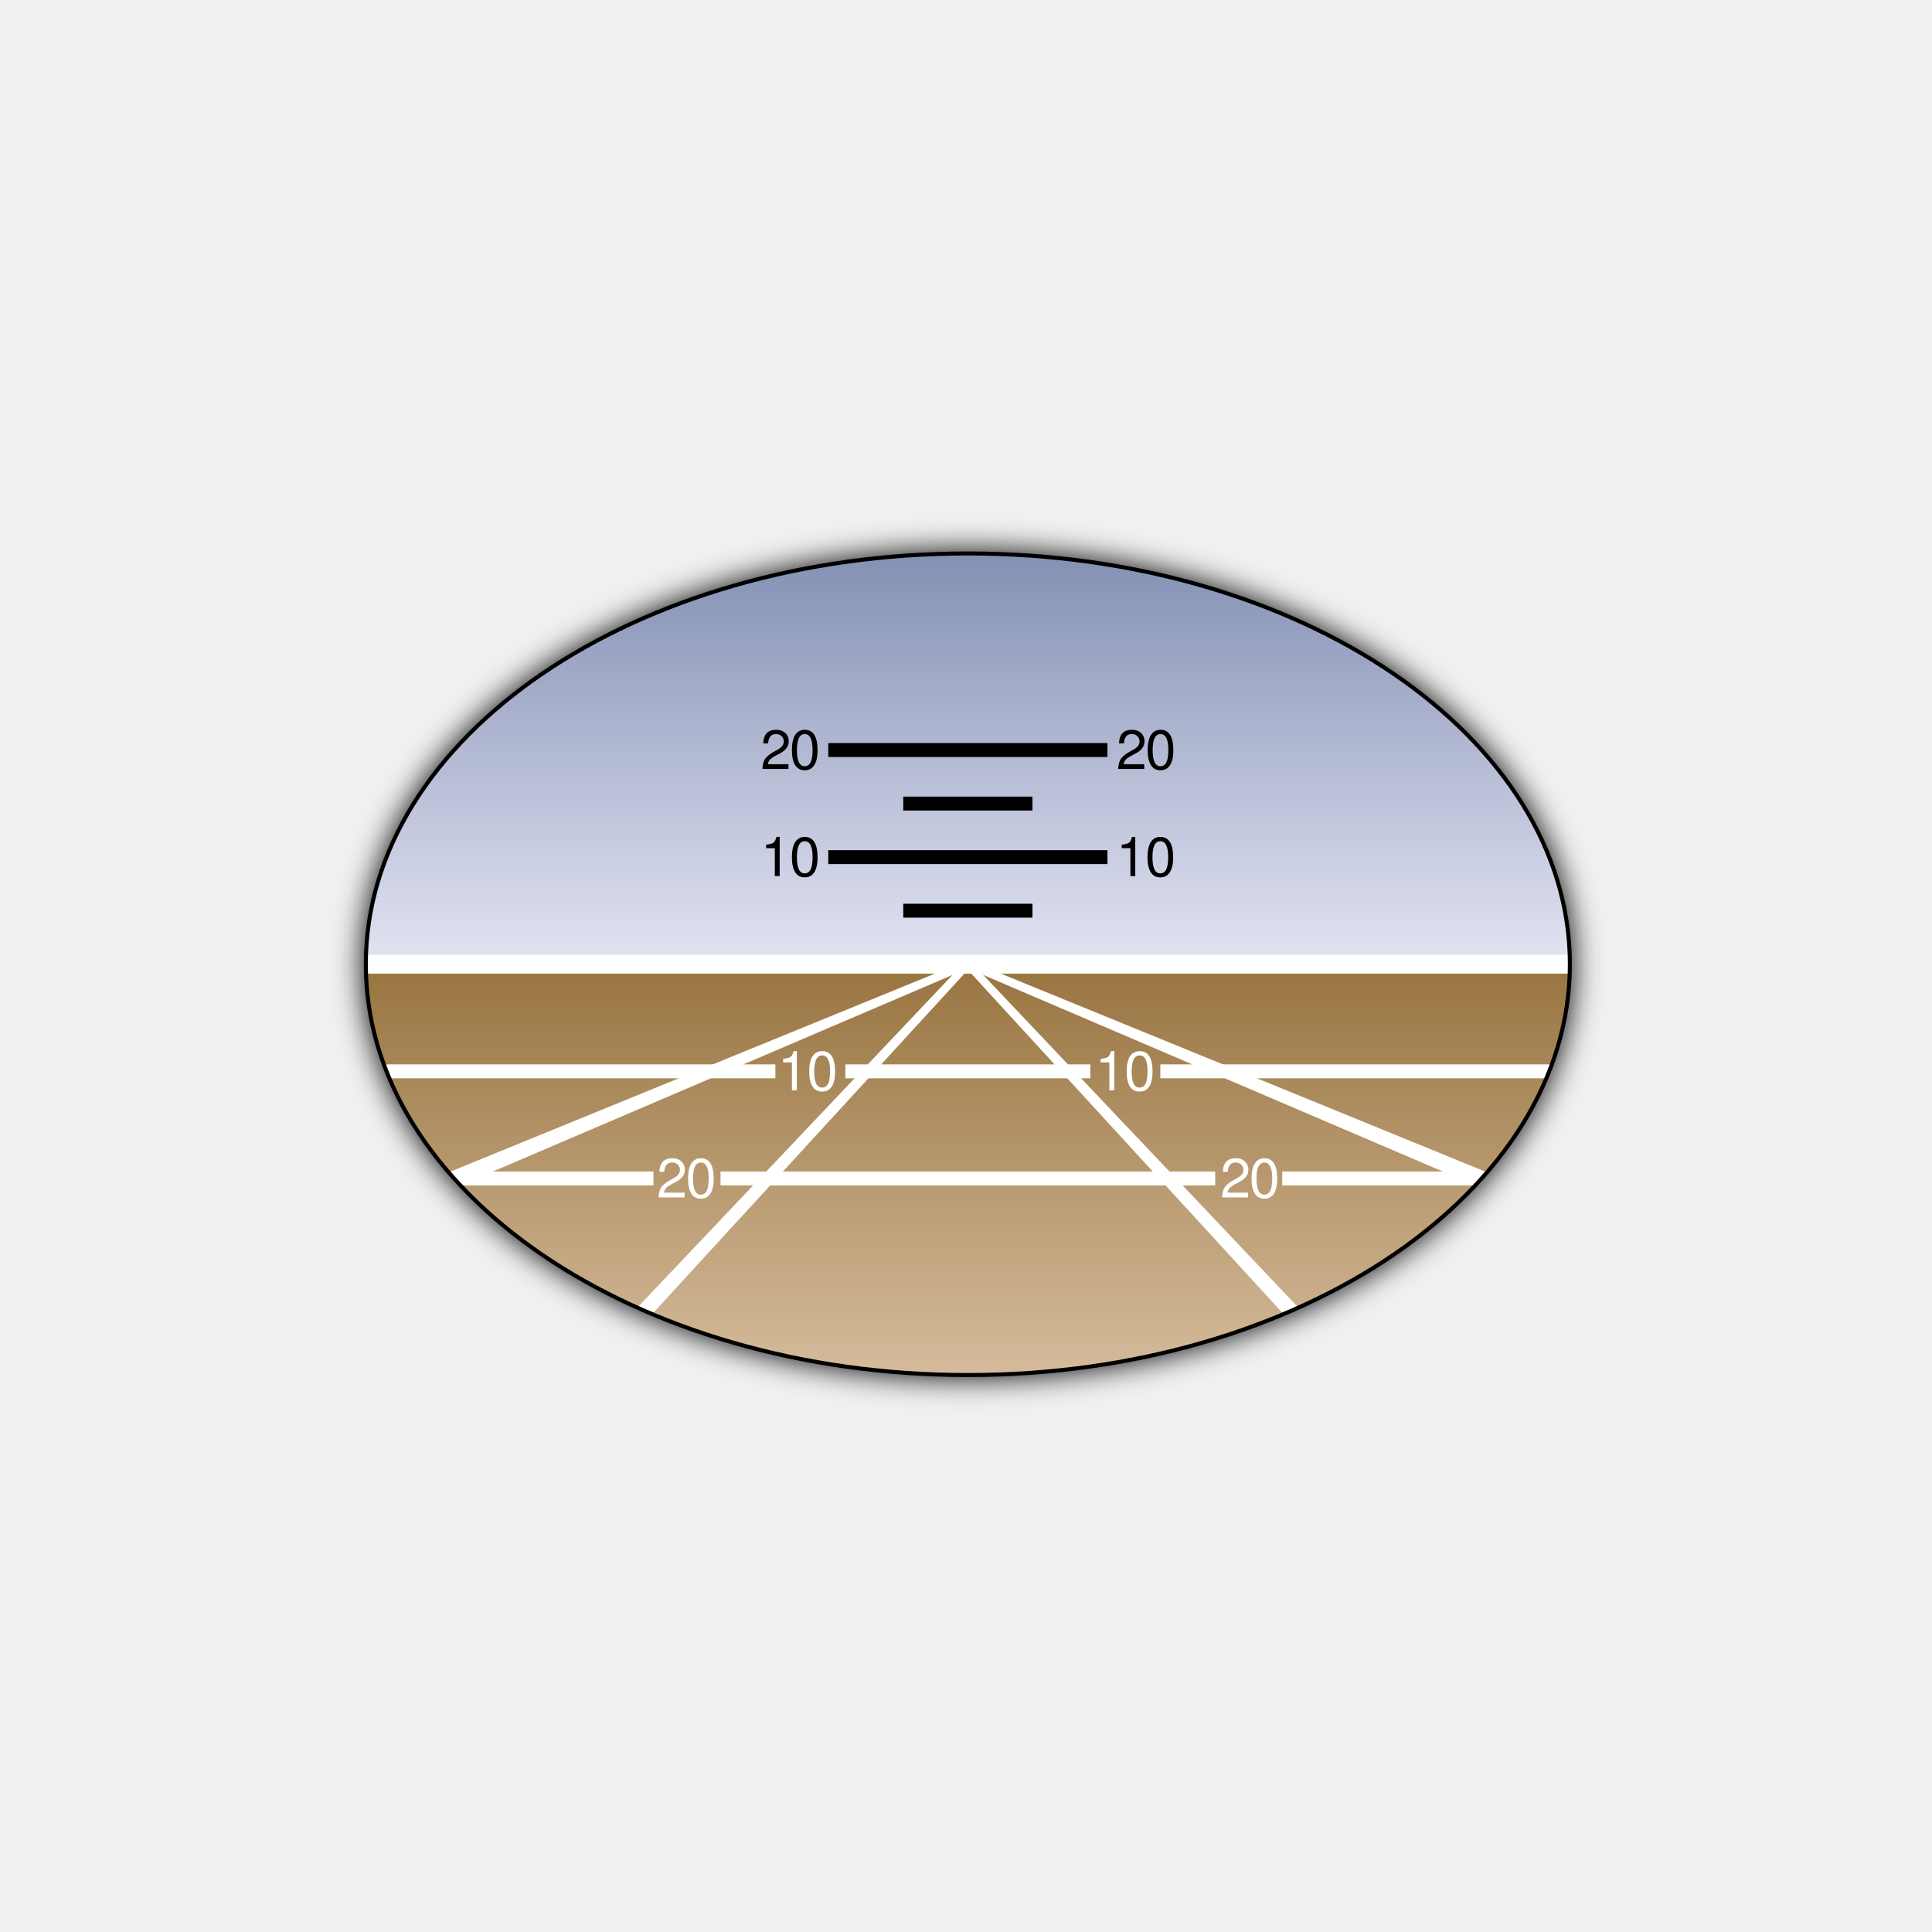
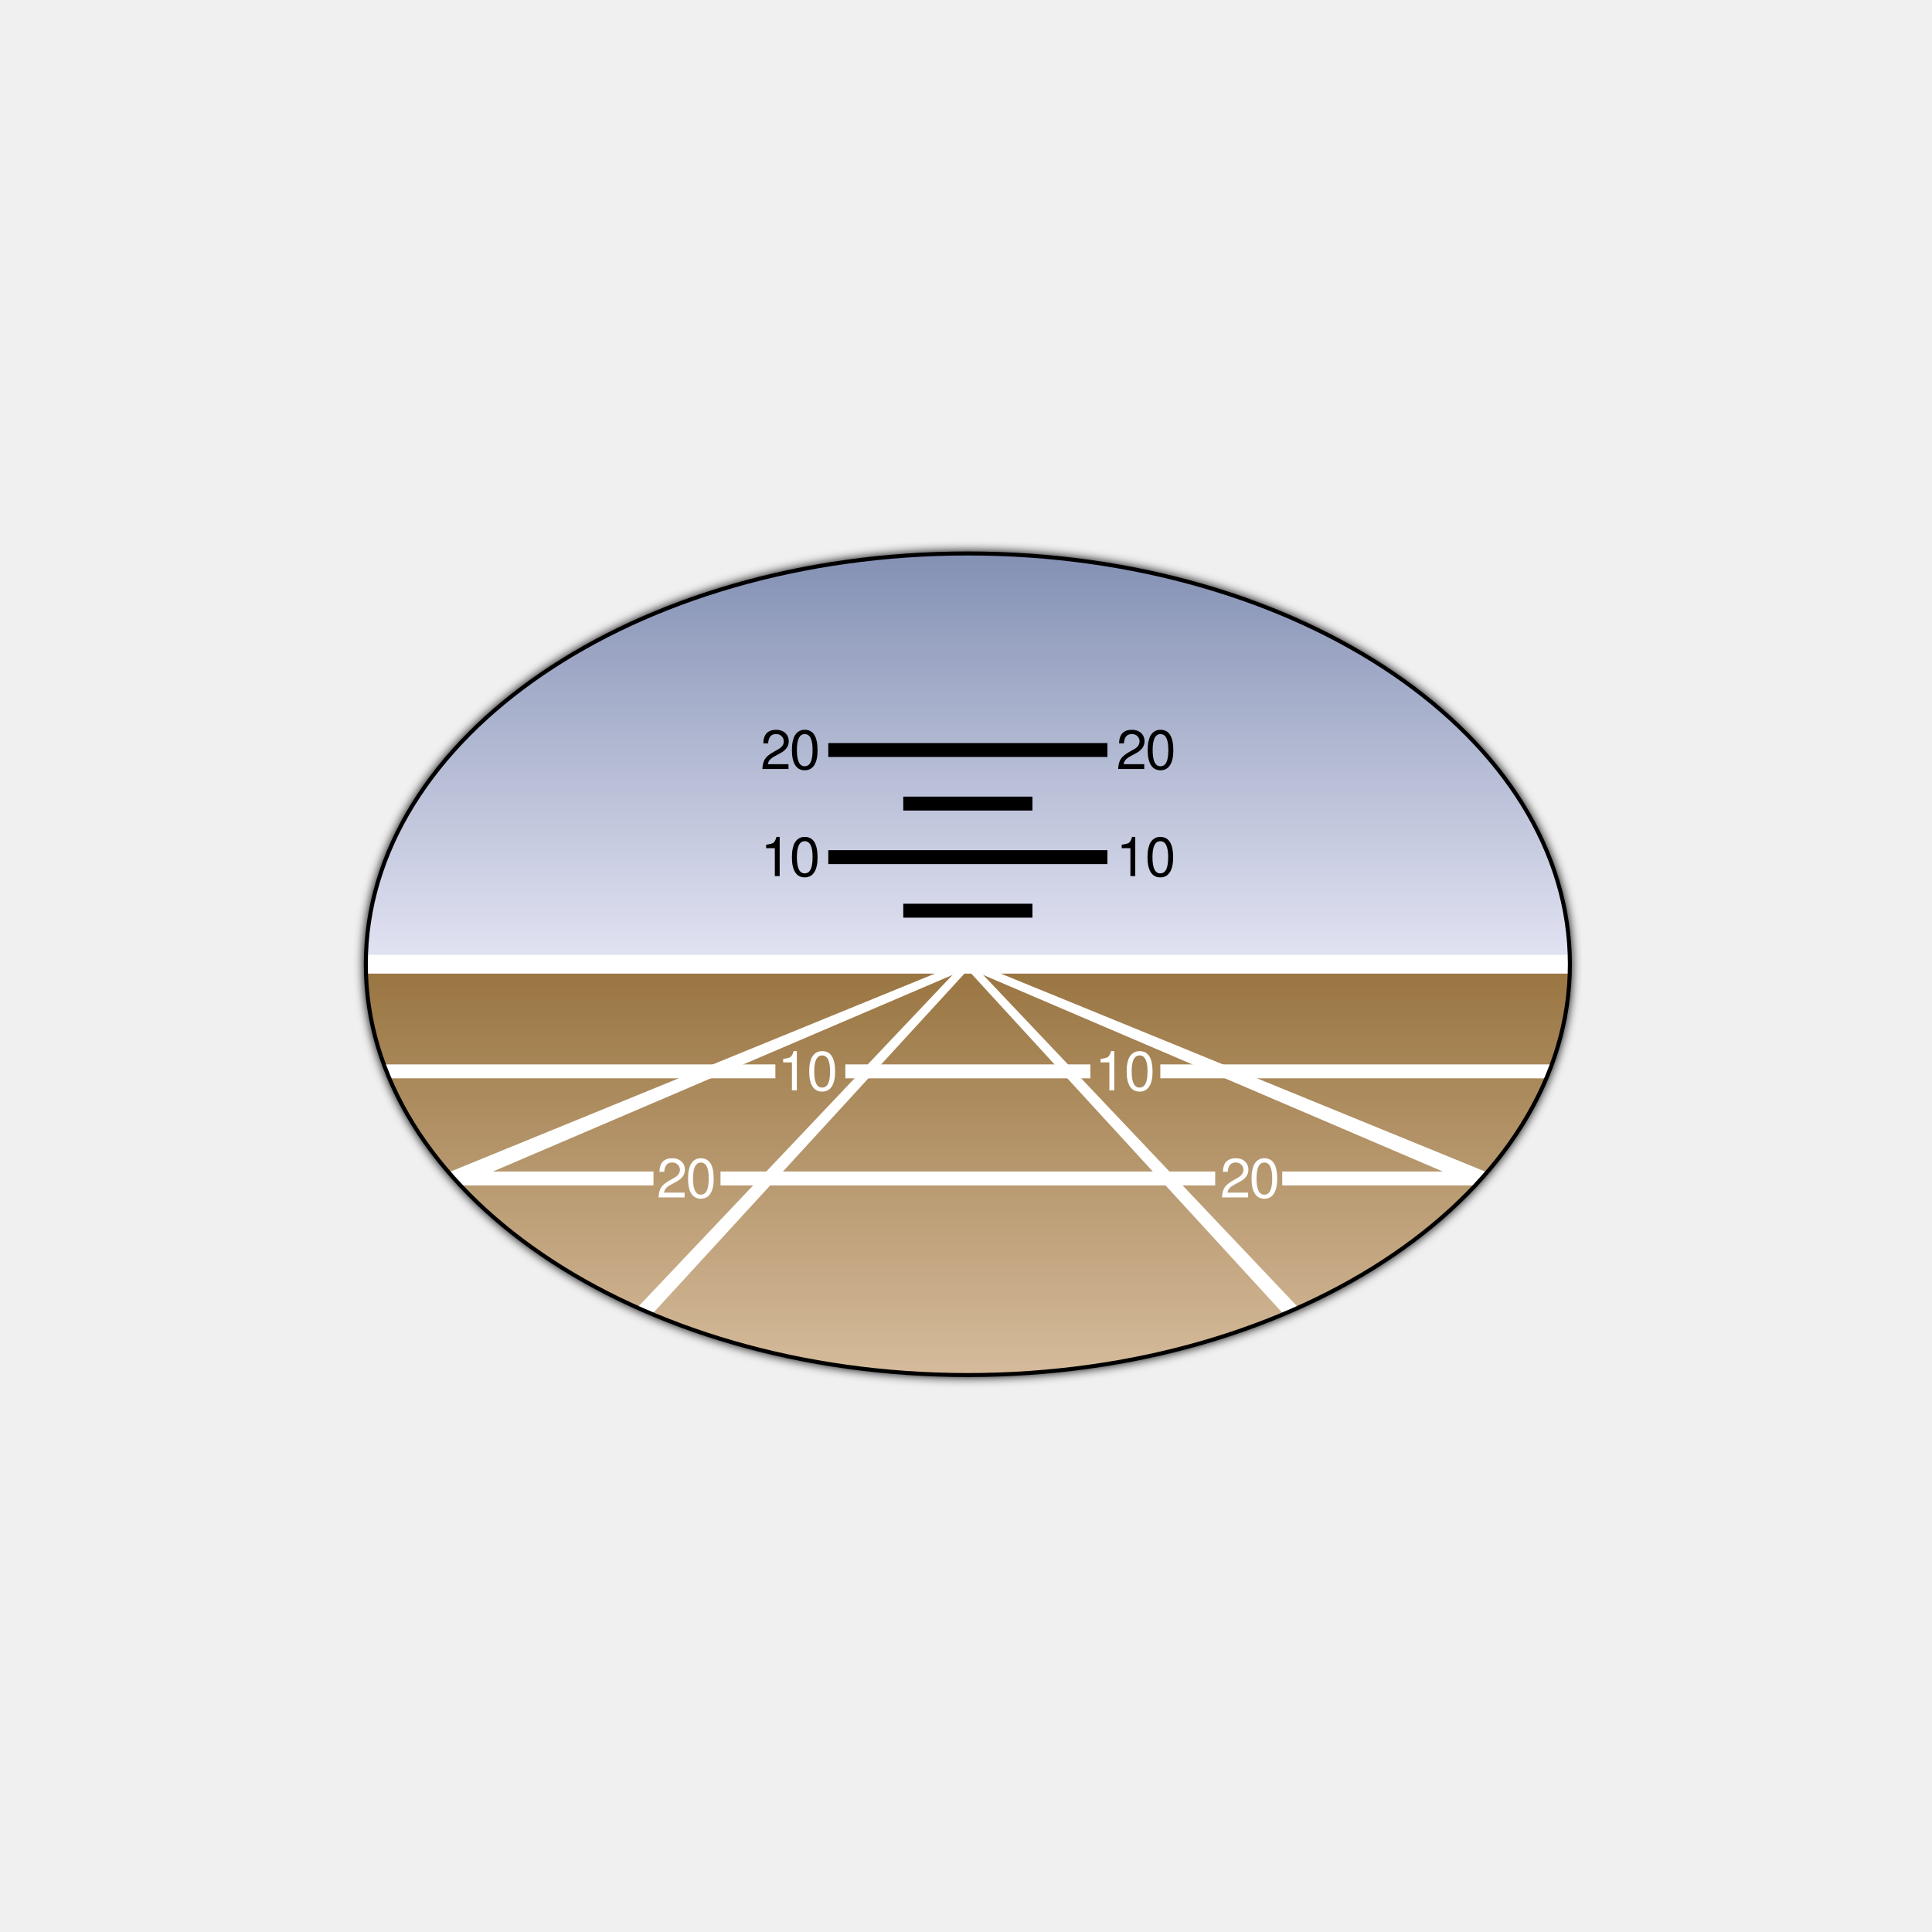
<svg xmlns="http://www.w3.org/2000/svg" xmlns:xlink="http://www.w3.org/1999/xlink" xml:space="preserve" enable-background="new 0 0 400.667 400.666" viewBox="0 0 400.667 400.666" height="400.666" width="400.667" y="0px" x="0px" id="Layer_2" version="1.1">
  <defs id="defs109">
    <radialGradient xlink:href="#linearGradient5132" id="radialGradient5742-9-3" cx="129.286" cy="92.274" fx="129.286" fy="92.274" r="72.726" gradientUnits="userSpaceOnUse" gradientTransform="matrix(1.651434,0,0,1.651434,-84.14424,-60.12361)" />
    <linearGradient id="linearGradient5132">
      <stop id="stop5134" offset="0" style="stop-color:#969696;stop-opacity:1" />
      <stop id="stop5136" offset="1" style="stop-color:#000000;stop-opacity:1" />
    </linearGradient>
    <radialGradient gradientTransform="matrix(1.972026,0,0,1.972026,-361.5726,26.13901)" gradientUnits="userSpaceOnUse" r="2.166" fy="124.899" fx="276.832" cy="124.899" cx="276.832" id="radialGradient14809-7" xlink:href="#linearGradient14803" />
    <linearGradient id="linearGradient14803">
      <stop style="stop-color:#7d7d7d;stop-opacity:1" offset="0" id="stop14805" />
      <stop style="stop-color:#000000;stop-opacity:0.984" offset="1" id="stop14807" />
    </linearGradient>
    <radialGradient gradientTransform="matrix(1.972026,0,0,1.972026,-329.2627,26.13987)" gradientUnits="userSpaceOnUse" r="2.166" fy="124.899" fx="276.832" cy="124.899" cx="276.832" id="radialGradient14809-1-20" xlink:href="#linearGradient14803" />
    <radialGradient gradientTransform="matrix(1.972026,0,0,1.972026,-361.5731,26.13955)" gradientUnits="userSpaceOnUse" r="2.166" fy="124.899" fx="276.832" cy="124.899" cx="276.832" id="radialGradient14809-3-8" xlink:href="#linearGradient14803" />
    <radialGradient gradientTransform="matrix(1.972026,0,0,1.972026,-329.2631,26.14042)" gradientUnits="userSpaceOnUse" r="2.166" fy="124.899" fx="276.832" cy="124.899" cx="276.832" id="radialGradient14809-1-2-8" xlink:href="#linearGradient14803" />
    <filter style="color-interpolation-filters:sRGB" id="filter6810" x="-0.025" width="1.05" y="-0.047" height="1.094">
      <feGaussianBlur stdDeviation="2.193" id="feGaussianBlur6812" />
    </filter>
    <linearGradient y2="-159.008" x2="548.709" y1="-159.008" x1="507.272" gradientUnits="userSpaceOnUse" id="linearGradient7188" xlink:href="#linearGradient6073" />
    <linearGradient id="linearGradient6073">
      <stop style="stop-color:#404040;stop-opacity:1;" offset="0" id="stop6075" />
      <stop id="stop6081" offset="0.5" style="stop-color:#505050;stop-opacity:1" />
      <stop style="stop-color:#404040;stop-opacity:1" offset="1" id="stop6077" />
    </linearGradient>
    <linearGradient gradientUnits="userSpaceOnUse" y2="-176.404" x2="592.073" y1="-176.404" x1="463.909" id="linearGradient6089-1" xlink:href="#linearGradient6083" />
    <linearGradient id="linearGradient6083">
      <stop style="stop-color:#ff3506;stop-opacity:1;" offset="0" id="stop6085" />
      <stop id="stop6091" offset="0.5" style="stop-color:#c22500;stop-opacity:1" />
      <stop style="stop-color:#ff3506;stop-opacity:1" offset="1" id="stop6087" />
    </linearGradient>
    <linearGradient y2="56.184" x2="284.105" y1="26.684" x1="284.105" gradientTransform="matrix(2,0,0,2,-40.21901,-370.6999)" gradientUnits="userSpaceOnUse" id="linearGradient7190" xlink:href="#linearGradient7937" />
    <linearGradient id="linearGradient7937">
      <stop style="stop-color:#373737;stop-opacity:0.369" offset="0" id="stop7939" />
      <stop style="stop-color:#e1e1e1;stop-opacity:0.235" offset="1" id="stop7941" />
    </linearGradient>
    <radialGradient gradientUnits="userSpaceOnUse" gradientTransform="matrix(1.428229,-1.08579,1.04174,1.370286,3.476802,65.58945)" r="9.743" fy="156.935" fx="334.201" cy="156.935" cx="334.201" id="radialGradient7541-6" xlink:href="#linearGradient7533" />
    <linearGradient id="linearGradient7533">
      <stop style="stop-color:#5e5e5e;stop-opacity:1" offset="0" id="stop7535" />
      <stop style="stop-color:#272727;stop-opacity:1" offset="1" id="stop7537" />
    </linearGradient>
    <radialGradient gradientUnits="userSpaceOnUse" gradientTransform="matrix(1.946432,0,0,1.256371,-20.84829,-261.2956)" r="9.743" fy="148.36" fx="341.579" cy="148.36" cx="341.579" id="radialGradient7681-88" xlink:href="#linearGradient7533" />
    <radialGradient gradientTransform="translate(55.5,5.5)" gradientUnits="userSpaceOnUse" r="8.372" fy="145.743" fx="284.118" cy="145.743" cx="284.118" id="radialGradient7619-1-1" xlink:href="#linearGradient7611" />
    <linearGradient id="linearGradient7611">
      <stop style="stop-color:#191919;stop-opacity:1" offset="0" id="stop7613" />
      <stop style="stop-color:#000000;stop-opacity:0;" offset="1" id="stop7615" />
    </linearGradient>
    <linearGradient y2="138.363" x2="284.105" y1="160.637" x1="284.105" gradientTransform="matrix(2.221348,0,0,2.221348,-385.5754,18.40888)" gradientUnits="userSpaceOnUse" id="linearGradient7194" xlink:href="#linearGradient5770" />
    <linearGradient id="linearGradient5770">
      <stop style="stop-color:#191919;stop-opacity:1" offset="0" id="stop5772" />
      <stop style="stop-color:#2d2d2d;stop-opacity:1" offset="1" id="stop5774" />
    </linearGradient>
    <linearGradient y2="165" x2="272.138" y1="134.424" x1="272.138" gradientTransform="matrix(2.221348,0,0,2.221348,-385.5754,18.40888)" gradientUnits="userSpaceOnUse" id="linearGradient7196" xlink:href="#linearGradient6785" />
    <linearGradient id="linearGradient6785">
      <stop style="stop-color:#4c4c4c;stop-opacity:1" offset="0" id="stop6787" />
      <stop style="stop-color:#000000;stop-opacity:0;" offset="1" id="stop6789" />
    </linearGradient>
    <radialGradient gradientTransform="matrix(3.66841,0,0,3.66841,-219.4442,-111.3637)" gradientUnits="userSpaceOnUse" r="72.726" fy="92.274" fx="129.286" cy="92.274" cx="129.286" id="radialGradient5742-9-38-1" xlink:href="#linearGradient5132" />
    <radialGradient gradientTransform="translate(92.3125,2.019064)" gradientUnits="userSpaceOnUse" r="6.508" fy="31.473" fx="-22.804" cy="31.473" cx="-22.804" id="radialGradient6302-8-1-1-3-9" xlink:href="#linearGradient6296" />
    <linearGradient id="linearGradient6296">
      <stop style="stop-color:#bcb8ae;stop-opacity:1;" offset="0" id="stop6298" />
      <stop style="stop-color:#5f5a4f;stop-opacity:1" offset="1" id="stop6300" />
    </linearGradient>
    <radialGradient gradientTransform="translate(92.3125,2.019064)" gradientUnits="userSpaceOnUse" r="6.508" fy="31.473" fx="-22.804" cy="31.473" cx="-22.804" id="radialGradient6302-5-9-1-2-3-9" xlink:href="#linearGradient6296" />
    <radialGradient gradientTransform="translate(92.3125,2.019064)" gradientUnits="userSpaceOnUse" r="6.508" fy="31.473" fx="-22.804" cy="31.473" cx="-22.804" id="radialGradient6302-4-7-4-3-0-7" xlink:href="#linearGradient6296" />
    <radialGradient xlink:href="#linearGradient14803" id="radialGradient6042-3" gradientUnits="userSpaceOnUse" gradientTransform="matrix(1.775522,0,0,1.775522,-26.07347,-296.6628)" cx="276.832" cy="124.899" fx="276.832" fy="124.899" r="2.166" />
    <radialGradient xlink:href="#linearGradient14803" id="radialGradient6044-0" gradientUnits="userSpaceOnUse" gradientTransform="matrix(1.775522,0,0,1.775522,3.016955,-296.662)" cx="276.832" cy="124.899" fx="276.832" fy="124.899" r="2.166" />
    <radialGradient xlink:href="#linearGradient14803" id="radialGradient6048-4" gradientUnits="userSpaceOnUse" gradientTransform="matrix(1.775522,0,0,1.775522,-26.07391,-296.6623)" cx="276.832" cy="124.899" fx="276.832" fy="124.899" r="2.166" />
    <radialGradient xlink:href="#linearGradient14803" id="radialGradient6050-9" gradientUnits="userSpaceOnUse" gradientTransform="matrix(1.775522,0,0,1.775522,3.016518,-296.6615)" cx="276.832" cy="124.899" fx="276.832" fy="124.899" r="2.166" />
    <filter style="color-interpolation-filters:sRGB" id="filter8276" x="-0.109" width="1.217" y="-0.054" height="1.108">
      <feGaussianBlur stdDeviation="2.001" id="feGaussianBlur8278" />
    </filter>
    <filter style="color-interpolation-filters:sRGB" id="filter10001" x="-0.096" width="1.192" y="-0.096" height="1.192">
      <feGaussianBlur stdDeviation="8.074" id="feGaussianBlur10003" />
    </filter>
    <linearGradient id="linearGradient4861">
      <stop style="stop-color:#e3e4f3;stop-opacity:1" offset="0" id="stop4863" />
      <stop style="stop-color:#8491b4;stop-opacity:1" offset="1" id="stop4865" />
    </linearGradient>
    <linearGradient id="linearGradient4894">
      <stop id="stop4896" offset="0" style="stop-color:#987440;stop-opacity:1" />
      <stop id="stop4898" offset="1" style="stop-color:#d5bb9b;stop-opacity:1" />
    </linearGradient>
    <linearGradient y2="25.104" x2="282.666" y1="92.274" x1="282.666" gradientTransform="matrix(2,0,0,2,-37.34204,-370.6998)" gradientUnits="userSpaceOnUse" id="linearGradient5590-8" xlink:href="#linearGradient5602-8" />
    <linearGradient id="linearGradient5602-8">
      <stop style="stop-color:#9fa5d3;stop-opacity:1" offset="0" id="stop5604-0" />
      <stop style="stop-color:#5c6994;stop-opacity:1" offset="1" id="stop5606-9" />
    </linearGradient>
    <linearGradient y2="25.104" x2="282.666" y1="92.274" x1="282.666" gradientTransform="matrix(2,0,0,-2,-37.34197,-1.603674)" gradientUnits="userSpaceOnUse" id="linearGradient5592-8" xlink:href="#linearGradient5596-5" />
    <linearGradient id="linearGradient5596-5">
      <stop id="stop5598-8" offset="0" style="stop-color:#5d4625;stop-opacity:1" />
      <stop id="stop5600-3" offset="1" style="stop-color:#af814b;stop-opacity:1" />
    </linearGradient>
    <linearGradient y2="25.104" x2="282.666" y1="92.274" x1="282.666" gradientTransform="translate(-3.9e-5,1e-5)" gradientUnits="userSpaceOnUse" id="linearGradient4949" xlink:href="#linearGradient4861" />
    <linearGradient y2="25.104" x2="282.666" y1="92.274" x1="282.666" gradientTransform="matrix(1,0,0,-1,0,184.5481)" gradientUnits="userSpaceOnUse" id="linearGradient4951" xlink:href="#linearGradient4894" />
-     <filter style="color-interpolation-filters:sRGB" id="filter4309" x="-0.03" width="1.061" y="-0.044" height="1.089">
-       <feGaussianBlur stdDeviation="2.837" id="feGaussianBlur4311" />
+     <filter style="color-interpolation-filters:sRGB" id="filter4523" x="-0.03" width="1.061" y="-0.044" height="1.089">
+       <feGaussianBlur stdDeviation="2.837" id="feGaussianBlur4525" />
+     </filter>
+     <filter height="1.03" y="-0.015" width="1.02" x="-0.01" id="filter4381" style="color-interpolation-filters:sRGB">
+       <feGaussianBlur id="feGaussianBlur4383" stdDeviation="0.946" />
    </filter>
  </defs>
-   <g transform="matrix(2.221348,0,0,2.221348,-86.85814,-4.97207)" style="display:inline" id="airspeedIndicatorHand" />
-   <g transform="matrix(2.221348,0,0,2.221348,-86.85814,-4.97207)" style="display:inline" id="airspeedIndicatorFg" />
-   <g id="g8219" style="display:inline" transform="matrix(1.110674,0,0,1.110674,-332.6135,355.6347)">
-     <g id="g4313">
-       <path style="display:inline;opacity:1;fill:#000000;fill-opacity:1;stroke:#000000;stroke-width:0.75;stroke-miterlimit:4;stroke-dasharray:none;stroke-dashoffset:0;stroke-opacity:1;filter:url(#filter4309)" d="m 480.187,-216.854 c -62.083,0 -112.41,34.34 -112.41,76.701 0,42.361 50.327,76.703 112.41,76.703 62.083,2e-5 112.41,-34.342 112.41,-76.703 0,-42.361 -50.328,-76.701 -112.41,-76.701 z" id="path4275" />
+   <g id="g4385">
+     <path id="path4275" d="m 480.187,-216.854 c -62.083,0 -112.41,34.34 -112.41,76.701 0,42.361 50.327,76.703 112.41,76.703 62.083,2e-5 112.41,-34.342 112.41,-76.703 0,-42.361 -50.328,-76.701 -112.41,-76.701 z" style="display:inline;opacity:1;fill:#000000;fill-opacity:1;stroke:#000000;stroke-width:0.75;stroke-miterlimit:4;stroke-dasharray:none;stroke-dashoffset:0;stroke-opacity:1;filter:url(#filter4381)" transform="matrix(1.110674,0,0,1.110674,-332.6135,355.6347)" />
+     <g id="g4403" transform="matrix(1.110674,0,0,1.110674,-332.6135,355.6347)">
      <g style="display:inline;opacity:1" id="g4905-8-8" transform="matrix(1.664872,0,0,1.136001,9.583652,-244.9752)">
        <path id="path4856-0-9-19" d="m 350.185,92.274 c -27.093,0 -116.968,0 -135.038,0 0,-37.29 30.229,-67.519 67.519,-67.519 37.29,-1e-5 67.519,30.229 67.519,67.519 z" style="display:inline;opacity:1;fill:url(#linearGradient4949);fill-opacity:1;stroke:none;stroke-width:0.5;stroke-miterlimit:4;stroke-dasharray:none;stroke-dashoffset:0;stroke-opacity:1" />
        <path id="path4856-2-4" d="m 350.185,92.274 c -27.093,0 -116.968,0 -135.038,0 0,37.29 30.229,67.519 67.519,67.519 37.29,1e-5 67.519,-30.229 67.519,-67.519 z" style="display:inline;opacity:1;fill:url(#linearGradient4951);fill-opacity:1;stroke:none;stroke-width:0.5;stroke-miterlimit:4;stroke-dasharray:none;stroke-dashoffset:0;stroke-opacity:1" />
      </g>
      <path style="display:inline;opacity:1;fill:#ffffff;fill-opacity:1;stroke:none;stroke-width:0.4;stroke-miterlimit:4;stroke-dasharray:none;stroke-dashoffset:0;stroke-opacity:1" d="m 367.827,-141.903 c -0.065,1.16 -0.08,2.325 0,3.5 74.873,0 149.746,0 224.619,0 0.08,-1.175 0.065,-2.34 0,-3.5 -74.873,0 -149.746,0 -224.619,0 z" id="rect5240-7" />
-       <path id="path7623" transform="translate(0,-416)" d="m 468.127,244.547 0,2.6 12.061,0 12.061,0 0,-2.6 -12.061,0 -12.061,0 z" style="opacity:1;fill:#000000;fill-opacity:1;stroke:none;stroke-width:1.7;stroke-miterlimit:4;stroke-dasharray:none" />
+       <path id="path7623" d="m 468.127,-171.453 0,2.6 12.061,0 12.061,0 0,-2.6 -12.061,0 -12.061,0 z" style="opacity:1;fill:#000000;fill-opacity:1;stroke:none;stroke-width:1.7;stroke-miterlimit:4;stroke-dasharray:none" />
      <g transform="matrix(0.82557,0,0,0.8170369,89.17865,-27.70262)" id="text7713" style="font-style:normal;font-weight:normal;font-size:12.637px;line-height:125%;font-family:sans-serif;letter-spacing:-0.4px;word-spacing:0px;opacity:1;fill:#ffffff;fill-opacity:1;stroke:none;stroke-width:1px;stroke-linecap:butt;stroke-linejoin:miter;stroke-opacity:1">
        <path id="path7729" style="font-style:normal;font-variant:normal;font-weight:normal;font-stretch:normal;font-family:FreeSans;-inkscape-font-specification:FreeSans;letter-spacing:-0.4px;fill:#ffffff" d="m 505.629,-115.2 -1.984,0 0,-0.796 q 1.289,-0.164 1.681,-0.455 0.392,-0.291 0.682,-1.327 l 0.733,0 0,8.959 -1.112,0 0,-6.381 z" />
        <path id="path7731" style="font-style:normal;font-variant:normal;font-weight:normal;font-stretch:normal;font-family:FreeSans;-inkscape-font-specification:FreeSans;letter-spacing:-0.4px;fill:#ffffff" d="m 509.534,-113.153 q 0,-1.125 0.19,-1.984 0.19,-0.859 0.48,-1.339 0.291,-0.493 0.695,-0.796 0.404,-0.303 0.771,-0.404 0.379,-0.101 0.796,-0.101 2.932,0 2.932,4.701 0,2.211 -0.758,3.387 -0.746,1.163 -2.174,1.163 -1.441,0 -2.186,-1.175 -0.746,-1.188 -0.746,-3.45 z m 4.726,-0.025 q 0,-3.614 -1.794,-3.614 -1.794,0 -1.794,3.652 0,3.69 1.769,3.69 0.935,0 1.377,-0.91 0.442,-0.91 0.442,-2.818 z" />
      </g>
      <g transform="matrix(0.8170369,0,0,0.8170369,94.82258,-29.76261)" id="text7717" style="font-style:normal;font-weight:normal;font-size:12.637px;line-height:125%;font-family:sans-serif;letter-spacing:-0.4px;word-spacing:0px;opacity:1;fill:#ffffff;fill-opacity:1;stroke:none;stroke-width:1px;stroke-linecap:butt;stroke-linejoin:miter;stroke-opacity:1">
        <path id="path7723" style="font-style:normal;font-variant:normal;font-weight:normal;font-stretch:normal;font-family:FreeSans;-inkscape-font-specification:FreeSans;letter-spacing:-0.4px;fill:#ffffff" d="m 529.947,-87.669 q 0.088,-3.109 2.957,-3.109 1.276,0 2.072,0.733 0.796,0.733 0.796,1.895 0,1.668 -1.895,2.704 l -1.264,0.682 q -0.821,0.442 -1.175,0.859 -0.354,0.417 -0.442,0.986 l 4.713,0 0,1.099 -5.964,0 q 0.076,-1.478 0.594,-2.275 0.518,-0.809 1.921,-1.605 l 1.163,-0.657 q 1.213,-0.695 1.213,-1.769 0,-0.72 -0.505,-1.2 -0.505,-0.48 -1.264,-0.48 -1.681,0 -1.807,2.136 l -1.112,0 z" />
        <path id="path7725" style="font-style:normal;font-variant:normal;font-weight:normal;font-stretch:normal;font-family:FreeSans;-inkscape-font-specification:FreeSans;letter-spacing:-0.4px;fill:#ffffff" d="m 536.492,-86.153 q 0,-1.125 0.19,-1.984 0.19,-0.859 0.48,-1.339 0.291,-0.493 0.695,-0.796 0.404,-0.303 0.771,-0.404 0.379,-0.101 0.796,-0.101 2.932,0 2.932,4.701 0,2.211 -0.758,3.387 -0.746,1.163 -2.174,1.163 -1.441,0 -2.186,-1.175 -0.746,-1.188 -0.746,-3.45 z m 4.726,-0.025 q 0,-3.614 -1.794,-3.614 -1.794,0 -1.794,3.652 0,3.69 1.769,3.69 0.935,0 1.377,-0.91 0.442,-0.91 0.442,-2.818 z" />
      </g>
      <g transform="matrix(0.8170369,0,0,0.8170369,97.42055,-67.70262)" style="font-style:normal;font-weight:normal;font-size:12.637px;line-height:125%;font-family:sans-serif;letter-spacing:-0.4px;word-spacing:0px;opacity:1;fill:#000000;fill-opacity:1;stroke:none;stroke-width:1px;stroke-linecap:butt;stroke-linejoin:miter;stroke-opacity:1" id="g7733">
        <path d="m 505.629,-115.2 -1.984,0 0,-0.796 q 1.289,-0.164 1.681,-0.455 0.392,-0.291 0.682,-1.327 l 0.733,0 0,8.959 -1.112,0 0,-6.381 z" style="font-style:normal;font-variant:normal;font-weight:normal;font-stretch:normal;font-family:FreeSans;-inkscape-font-specification:FreeSans;letter-spacing:-0.4px;fill:#000000" id="path7735" />
        <path d="m 509.534,-113.153 q 0,-1.125 0.19,-1.984 0.19,-0.859 0.48,-1.339 0.291,-0.493 0.695,-0.796 0.404,-0.303 0.771,-0.404 0.379,-0.101 0.796,-0.101 2.932,0 2.932,4.701 0,2.211 -0.758,3.387 -0.746,1.163 -2.174,1.163 -1.441,0 -2.186,-1.175 -0.746,-1.188 -0.746,-3.45 z m 4.726,-0.025 q 0,-3.614 -1.794,-3.614 -1.794,0 -1.794,3.652 0,3.69 1.769,3.69 0.935,0 1.377,-0.91 0.442,-0.91 0.442,-2.818 z" style="font-style:normal;font-variant:normal;font-weight:normal;font-stretch:normal;font-family:FreeSans;-inkscape-font-specification:FreeSans;letter-spacing:-0.4px;fill:#000000" id="path7737" />
      </g>
      <g transform="matrix(0.8170369,0,0,0.8170811,75.42926,-109.759)" style="font-style:normal;font-weight:normal;font-size:12.637px;line-height:125%;font-family:sans-serif;letter-spacing:-0.4px;word-spacing:0px;opacity:1;fill:#000000;fill-opacity:1;stroke:none;stroke-width:1px;stroke-linecap:butt;stroke-linejoin:miter;stroke-opacity:1" id="g7739">
        <path d="m 529.947,-87.669 q 0.088,-3.109 2.957,-3.109 1.276,0 2.072,0.733 0.796,0.733 0.796,1.895 0,1.668 -1.895,2.704 l -1.264,0.682 q -0.821,0.442 -1.175,0.859 -0.354,0.417 -0.442,0.986 l 4.713,0 0,1.099 -5.964,0 q 0.076,-1.478 0.594,-2.275 0.518,-0.809 1.921,-1.605 l 1.163,-0.657 q 1.213,-0.695 1.213,-1.769 0,-0.72 -0.505,-1.2 -0.505,-0.48 -1.264,-0.48 -1.681,0 -1.807,2.136 l -1.112,0 z" style="font-style:normal;font-variant:normal;font-weight:normal;font-stretch:normal;font-family:FreeSans;-inkscape-font-specification:FreeSans;letter-spacing:-0.4px;fill:#000000" id="path7741" />
        <path d="m 536.492,-86.153 q 0,-1.125 0.19,-1.984 0.19,-0.859 0.48,-1.339 0.291,-0.493 0.695,-0.796 0.404,-0.303 0.771,-0.404 0.379,-0.101 0.796,-0.101 2.932,0 2.932,4.701 0,2.211 -0.758,3.387 -0.746,1.163 -2.174,1.163 -1.441,0 -2.186,-1.175 -0.746,-1.188 -0.746,-3.45 z m 4.726,-0.025 q 0,-3.614 -1.794,-3.614 -1.794,0 -1.794,3.652 0,3.69 1.769,3.69 0.935,0 1.377,-0.91 0.442,-0.91 0.442,-2.818 z" style="font-style:normal;font-variant:normal;font-weight:normal;font-stretch:normal;font-family:FreeSans;-inkscape-font-specification:FreeSans;letter-spacing:-0.4px;fill:#000000" id="path7743" />
      </g>
-       <path id="path8079" transform="translate(0,-416)" d="m 457.314,294.547 0,2.6 22.873,0 22.873,0 0,-2.6 -22.873,0 -22.873,0 z" style="opacity:1;fill:#ffffff;fill-opacity:1;stroke:none;stroke-width:1.7;stroke-miterlimit:4;stroke-dasharray:none" />
+       <path id="path8079" d="m 457.314,-121.453 0,2.6 22.873,0 22.873,0 0,-2.6 -22.873,0 -22.873,0 z" style="opacity:1;fill:#ffffff;fill-opacity:1;stroke:none;stroke-width:1.7;stroke-miterlimit:4;stroke-dasharray:none" />
      <path id="path7828" d="m 588.092,-118.854 c 0.37,-0.857 0.674,-1.731 0.999,-2.6 l -72.967,0 0,2.6 71.968,0 z" style="opacity:1;fill:#ffffff;fill-opacity:1;stroke:none;stroke-width:1.7;stroke-miterlimit:4;stroke-dasharray:none" />
-       <path id="path8063" transform="translate(0,-416)" d="m 434.004,314.547 0,2.6 46.184,0 46.184,0 0,-2.6 -46.184,0 -46.184,0 z" style="opacity:1;fill:#ffffff;fill-opacity:1;stroke:none;stroke-width:1.7;stroke-miterlimit:4;stroke-dasharray:none" />
-       <path transform="translate(0,-416)" id="path7830" d="m 574.811,317.146 c 0.801,-0.853 1.562,-1.724 2.314,-2.6 l -38.236,0 0,2.6 35.922,0 z" style="opacity:1;fill:#ffffff;fill-opacity:1;stroke:none;stroke-width:1.7;stroke-miterlimit:4;stroke-dasharray:none" />
-       <path id="path7834" transform="translate(0,-416)" d="m 454.127,234.547 0,2.6 26.061,0 26.061,0 0,-2.6 -26.061,0 -26.061,0 z" style="opacity:1;fill:#000000;fill-opacity:1;stroke:none;stroke-width:1.7;stroke-miterlimit:4;stroke-dasharray:none" />
-       <path id="path7837" transform="translate(0,-416)" d="m 454.127,254.547 0,2.6 26.061,0 26.061,0 0,-2.6 -26.061,0 -26.061,0 z" style="opacity:1;fill:#000000;fill-opacity:1;stroke:none;stroke-width:1.7;stroke-miterlimit:4;stroke-dasharray:none" />
-       <path id="path7839" transform="translate(0,-416)" d="m 468.127,264.547 0,2.6 12.061,0 12.061,0 0,-2.6 -12.061,0 -12.061,0 z" style="opacity:1;fill:#000000;fill-opacity:1;stroke:none;stroke-width:1.7;stroke-miterlimit:4;stroke-dasharray:none" />
-       <path id="path8085" transform="translate(0,-416)" d="m 480.707,275.365 -0.52,0.482 0,1.051 58.881,64.197 c 0.931,-0.392 1.894,-0.752 2.807,-1.162 l -61.168,-64.568 z" style="opacity:1;fill:#ffffff;fill-opacity:1;stroke:none;stroke-width:1.7;stroke-miterlimit:4;stroke-dasharray:none" />
-       <path id="path8095" transform="translate(0,-416)" d="m 480.461,275.193 -0.273,0.654 0,0.771 94.66,40.486 c 0.753,-0.802 1.466,-1.623 2.176,-2.445 l -96.562,-39.467 z" style="opacity:1;fill:#ffffff;fill-opacity:1;stroke:none;stroke-width:1.7;stroke-miterlimit:4;stroke-dasharray:none" />
+       <path id="path8063" d="m 434.004,-101.453 0,2.6 46.184,0 46.184,0 0,-2.6 -46.184,0 -46.184,0 z" style="opacity:1;fill:#ffffff;fill-opacity:1;stroke:none;stroke-width:1.7;stroke-miterlimit:4;stroke-dasharray:none" />
+       <path id="path7830" d="m 574.811,-98.854 c 0.801,-0.853 1.562,-1.724 2.314,-2.6 l -38.236,0 0,2.6 35.922,0 z" style="opacity:1;fill:#ffffff;fill-opacity:1;stroke:none;stroke-width:1.7;stroke-miterlimit:4;stroke-dasharray:none" />
+       <path id="path7834" d="m 454.127,-181.453 0,2.6 26.061,0 26.061,0 0,-2.6 -26.061,0 -26.061,0 z" style="opacity:1;fill:#000000;fill-opacity:1;stroke:none;stroke-width:1.7;stroke-miterlimit:4;stroke-dasharray:none" />
+       <path id="path7837" d="m 454.127,-161.453 0,2.6 26.061,0 26.061,0 0,-2.6 -26.061,0 -26.061,0 z" style="opacity:1;fill:#000000;fill-opacity:1;stroke:none;stroke-width:1.7;stroke-miterlimit:4;stroke-dasharray:none" />
+       <path id="path7839" d="m 468.127,-151.453 0,2.6 12.061,0 12.061,0 0,-2.6 -12.061,0 -12.061,0 z" style="opacity:1;fill:#000000;fill-opacity:1;stroke:none;stroke-width:1.7;stroke-miterlimit:4;stroke-dasharray:none" />
+       <path id="path8085" d="m 480.707,-140.635 -0.52,0.482 0,1.051 58.881,64.197 c 0.931,-0.392 1.894,-0.752 2.807,-1.162 l -61.168,-64.568 z" style="opacity:1;fill:#ffffff;fill-opacity:1;stroke:none;stroke-width:1.7;stroke-miterlimit:4;stroke-dasharray:none" />
+       <path id="path8095" d="m 480.461,-140.807 -0.273,0.654 0,0.771 94.66,40.486 c 0.753,-0.802 1.466,-1.623 2.176,-2.445 l -96.562,-39.467 z" style="opacity:1;fill:#ffffff;fill-opacity:1;stroke:none;stroke-width:1.7;stroke-miterlimit:4;stroke-dasharray:none" />
      <g style="font-style:normal;font-weight:normal;font-size:12.637px;line-height:125%;font-family:sans-serif;letter-spacing:-0.4px;word-spacing:0px;opacity:1;fill:#ffffff;fill-opacity:1;stroke:none;stroke-width:1px;stroke-linecap:butt;stroke-linejoin:miter;stroke-opacity:1" id="g8164" transform="matrix(0.82557,0,0,0.8170369,29.90533,-27.70262)">
        <path d="m 505.629,-115.2 -1.984,0 0,-0.796 q 1.289,-0.164 1.681,-0.455 0.392,-0.291 0.682,-1.327 l 0.733,0 0,8.959 -1.112,0 0,-6.381 z" style="font-style:normal;font-variant:normal;font-weight:normal;font-stretch:normal;font-family:FreeSans;-inkscape-font-specification:FreeSans;letter-spacing:-0.4px;fill:#ffffff" id="path8166" />
        <path d="m 509.534,-113.153 q 0,-1.125 0.19,-1.984 0.19,-0.859 0.48,-1.339 0.291,-0.493 0.695,-0.796 0.404,-0.303 0.771,-0.404 0.379,-0.101 0.796,-0.101 2.932,0 2.932,4.701 0,2.211 -0.758,3.387 -0.746,1.163 -2.174,1.163 -1.441,0 -2.186,-1.175 -0.746,-1.188 -0.746,-3.45 z m 4.726,-0.025 q 0,-3.614 -1.794,-3.614 -1.794,0 -1.794,3.652 0,3.69 1.769,3.69 0.935,0 1.377,-0.91 0.442,-0.91 0.442,-2.818 z" style="font-style:normal;font-variant:normal;font-weight:normal;font-stretch:normal;font-family:FreeSans;-inkscape-font-specification:FreeSans;letter-spacing:-0.4px;fill:#ffffff" id="path8168" />
      </g>
      <g style="font-style:normal;font-weight:normal;font-size:12.637px;line-height:125%;font-family:sans-serif;letter-spacing:-0.4px;word-spacing:0px;opacity:1;fill:#ffffff;fill-opacity:1;stroke:none;stroke-width:1px;stroke-linecap:butt;stroke-linejoin:miter;stroke-opacity:1" id="g8170" transform="matrix(0.8170369,0,0,0.8170369,-10.39305,-29.76261)">
        <path d="m 529.947,-87.669 q 0.088,-3.109 2.957,-3.109 1.276,0 2.072,0.733 0.796,0.733 0.796,1.895 0,1.668 -1.895,2.704 l -1.264,0.682 q -0.821,0.442 -1.175,0.859 -0.354,0.417 -0.442,0.986 l 4.713,0 0,1.099 -5.964,0 q 0.076,-1.478 0.594,-2.275 0.518,-0.809 1.921,-1.605 l 1.163,-0.657 q 1.213,-0.695 1.213,-1.769 0,-0.72 -0.505,-1.2 -0.505,-0.48 -1.264,-0.48 -1.681,0 -1.807,2.136 l -1.112,0 z" style="font-style:normal;font-variant:normal;font-weight:normal;font-stretch:normal;font-family:FreeSans;-inkscape-font-specification:FreeSans;letter-spacing:-0.4px;fill:#ffffff" id="path8172" />
        <path d="m 536.492,-86.153 q 0,-1.125 0.19,-1.984 0.19,-0.859 0.48,-1.339 0.291,-0.493 0.695,-0.796 0.404,-0.303 0.771,-0.404 0.379,-0.101 0.796,-0.101 2.932,0 2.932,4.701 0,2.211 -0.758,3.387 -0.746,1.163 -2.174,1.163 -1.441,0 -2.186,-1.175 -0.746,-1.188 -0.746,-3.45 z m 4.726,-0.025 q 0,-3.614 -1.794,-3.614 -1.794,0 -1.794,3.652 0,3.69 1.769,3.69 0.935,0 1.377,-0.91 0.442,-0.91 0.442,-2.818 z" style="font-style:normal;font-variant:normal;font-weight:normal;font-stretch:normal;font-family:FreeSans;-inkscape-font-specification:FreeSans;letter-spacing:-0.4px;fill:#ffffff" id="path8174" />
      </g>
      <g id="g8176" style="font-style:normal;font-weight:normal;font-size:12.637px;line-height:125%;font-family:sans-serif;letter-spacing:-0.4px;word-spacing:0px;opacity:1;fill:#000000;fill-opacity:1;stroke:none;stroke-width:1px;stroke-linecap:butt;stroke-linejoin:miter;stroke-opacity:1" transform="matrix(0.8170369,0,0,0.8170369,31.02625,-67.70262)">
        <path id="path8178" style="font-style:normal;font-variant:normal;font-weight:normal;font-stretch:normal;font-family:FreeSans;-inkscape-font-specification:FreeSans;letter-spacing:-0.4px;fill:#000000" d="m 505.629,-115.2 -1.984,0 0,-0.796 q 1.289,-0.164 1.681,-0.455 0.392,-0.291 0.682,-1.327 l 0.733,0 0,8.959 -1.112,0 0,-6.381 z" />
        <path id="path8180" style="font-style:normal;font-variant:normal;font-weight:normal;font-stretch:normal;font-family:FreeSans;-inkscape-font-specification:FreeSans;letter-spacing:-0.4px;fill:#000000" d="m 509.534,-113.153 q 0,-1.125 0.19,-1.984 0.19,-0.859 0.48,-1.339 0.291,-0.493 0.695,-0.796 0.404,-0.303 0.771,-0.404 0.379,-0.101 0.796,-0.101 2.932,0 2.932,4.701 0,2.211 -0.758,3.387 -0.746,1.163 -2.174,1.163 -1.441,0 -2.186,-1.175 -0.746,-1.188 -0.746,-3.45 z m 4.726,-0.025 q 0,-3.614 -1.794,-3.614 -1.794,0 -1.794,3.652 0,3.69 1.769,3.69 0.935,0 1.377,-0.91 0.442,-0.91 0.442,-2.818 z" />
      </g>
      <g id="g8182" style="font-style:normal;font-weight:normal;font-size:12.637px;line-height:125%;font-family:sans-serif;letter-spacing:-0.4px;word-spacing:0px;opacity:1;fill:#000000;fill-opacity:1;stroke:none;stroke-width:1px;stroke-linecap:butt;stroke-linejoin:miter;stroke-opacity:1" transform="matrix(0.8170369,0,0,0.8170811,9.000272,-109.759)">
        <path id="path8184" style="font-style:normal;font-variant:normal;font-weight:normal;font-stretch:normal;font-family:FreeSans;-inkscape-font-specification:FreeSans;letter-spacing:-0.4px;fill:#000000" d="m 529.947,-87.669 q 0.088,-3.109 2.957,-3.109 1.276,0 2.072,0.733 0.796,0.733 0.796,1.895 0,1.668 -1.895,2.704 l -1.264,0.682 q -0.821,0.442 -1.175,0.859 -0.354,0.417 -0.442,0.986 l 4.713,0 0,1.099 -5.964,0 q 0.076,-1.478 0.594,-2.275 0.518,-0.809 1.921,-1.605 l 1.163,-0.657 q 1.213,-0.695 1.213,-1.769 0,-0.72 -0.505,-1.2 -0.505,-0.48 -1.264,-0.48 -1.681,0 -1.807,2.136 l -1.112,0 z" />
        <path id="path8186" style="font-style:normal;font-variant:normal;font-weight:normal;font-stretch:normal;font-family:FreeSans;-inkscape-font-specification:FreeSans;letter-spacing:-0.4px;fill:#000000" d="m 536.492,-86.153 q 0,-1.125 0.19,-1.984 0.19,-0.859 0.48,-1.339 0.291,-0.493 0.695,-0.796 0.404,-0.303 0.771,-0.404 0.379,-0.101 0.796,-0.101 2.932,0 2.932,4.701 0,2.211 -0.758,3.387 -0.746,1.163 -2.174,1.163 -1.441,0 -2.186,-1.175 -0.746,-1.188 -0.746,-3.45 z m 4.726,-0.025 q 0,-3.614 -1.794,-3.614 -1.794,0 -1.794,3.652 0,3.69 1.769,3.69 0.935,0 1.377,-0.91 0.442,-0.91 0.442,-2.818 z" />
      </g>
      <path style="opacity:1;fill:#ffffff;fill-opacity:1;stroke:none;stroke-width:1.7;stroke-miterlimit:4;stroke-dasharray:none" d="m 372.282,-118.854 c -0.37,-0.857 -0.674,-1.731 -0.999,-2.6 l 72.967,0 0,2.6 -71.968,0 z" id="path8190" />
      <path style="opacity:1;fill:#ffffff;fill-opacity:1;stroke:none;stroke-width:1.7;stroke-miterlimit:4;stroke-dasharray:none" d="m 385.564,-98.854 c -0.801,-0.853 -1.562,-1.724 -2.314,-2.6 l 38.236,0 0,2.6 -35.922,0 z" id="path8194" />
      <path style="opacity:1;fill:#ffffff;fill-opacity:1;stroke:none;stroke-width:1.7;stroke-miterlimit:4;stroke-dasharray:none" d="m 479.668,-140.635 0.52,0.482 0,1.051 -58.881,64.197 c -0.931,-0.392 -1.894,-0.752 -2.807,-1.162 l 61.168,-64.568 z" id="path8203" />
      <path style="opacity:1;fill:#ffffff;fill-opacity:1;stroke:none;stroke-width:1.7;stroke-miterlimit:4;stroke-dasharray:none" d="m 479.914,-140.807 0.273,0.654 0,0.771 -94.66,40.486 c -0.753,-0.802 -1.466,-1.623 -2.176,-2.445 l 96.562,-39.467 z" id="path8205" />
      <path id="path4856-0-9-1-6" d="m 480.187,-216.854 c -62.083,0 -112.41,34.34 -112.41,76.701 0,42.361 50.327,76.703 112.41,76.703 62.083,2e-5 112.41,-34.342 112.41,-76.703 0,-42.361 -50.328,-76.701 -112.41,-76.701 z" style="display:inline;opacity:1;fill:none;fill-opacity:1;stroke:#000000;stroke-width:0.75;stroke-miterlimit:4;stroke-dasharray:none;stroke-dashoffset:0;stroke-opacity:1" />
    </g>
+     <g id="airspeedIndicatorHand" style="display:inline" transform="matrix(2.221348,0,0,2.221348,-86.85814,-4.97207)" />
+     <g id="airspeedIndicatorFg" style="display:inline" transform="matrix(2.221348,0,0,2.221348,-86.85814,-4.97207)" />
+     <circle r="0" cy="272.443" cx="184.348" id="path14799-6" style="display:inline;opacity:1;fill:url(#radialGradient14809-7);fill-opacity:1;stroke:none;stroke-width:0.5;stroke-miterlimit:4;stroke-dasharray:none;stroke-dashoffset:0;stroke-opacity:1" />
+     <circle r="0" cy="272.444" cx="216.658" id="path14799-8-1" style="display:inline;opacity:1;fill:url(#radialGradient14809-1-20);fill-opacity:1;stroke:none;stroke-width:0.5;stroke-miterlimit:4;stroke-dasharray:none;stroke-dashoffset:0;stroke-opacity:1" />
+     <circle r="0" cy="272.444" cx="184.347" id="path14799-9-9" style="display:inline;opacity:1;fill:url(#radialGradient14809-3-8);fill-opacity:1;stroke:none;stroke-width:0.5;stroke-miterlimit:4;stroke-dasharray:none;stroke-dashoffset:0;stroke-opacity:1" />
+     <circle r="0" cy="272.445" cx="216.657" id="path14799-8-7-4" style="display:inline;opacity:1;fill:url(#radialGradient14809-1-2-8);fill-opacity:1;stroke:none;stroke-width:0.5;stroke-miterlimit:4;stroke-dasharray:none;stroke-dashoffset:0;stroke-opacity:1" />
  </g>
-   <circle style="display:inline;opacity:1;fill:url(#radialGradient14809-7);fill-opacity:1;stroke:none;stroke-width:0.5;stroke-miterlimit:4;stroke-dasharray:none;stroke-dashoffset:0;stroke-opacity:1" id="path14799-6" cx="184.348" cy="272.443" r="0" />
-   <circle style="display:inline;opacity:1;fill:url(#radialGradient14809-1-20);fill-opacity:1;stroke:none;stroke-width:0.5;stroke-miterlimit:4;stroke-dasharray:none;stroke-dashoffset:0;stroke-opacity:1" id="path14799-8-1" cx="216.658" cy="272.444" r="0" />
-   <circle style="display:inline;opacity:1;fill:url(#radialGradient14809-3-8);fill-opacity:1;stroke:none;stroke-width:0.5;stroke-miterlimit:4;stroke-dasharray:none;stroke-dashoffset:0;stroke-opacity:1" id="path14799-9-9" cx="184.347" cy="272.444" r="0" />
-   <circle style="display:inline;opacity:1;fill:url(#radialGradient14809-1-2-8);fill-opacity:1;stroke:none;stroke-width:0.5;stroke-miterlimit:4;stroke-dasharray:none;stroke-dashoffset:0;stroke-opacity:1" id="path14799-8-7-4" cx="216.657" cy="272.445" r="0" />
</svg>
